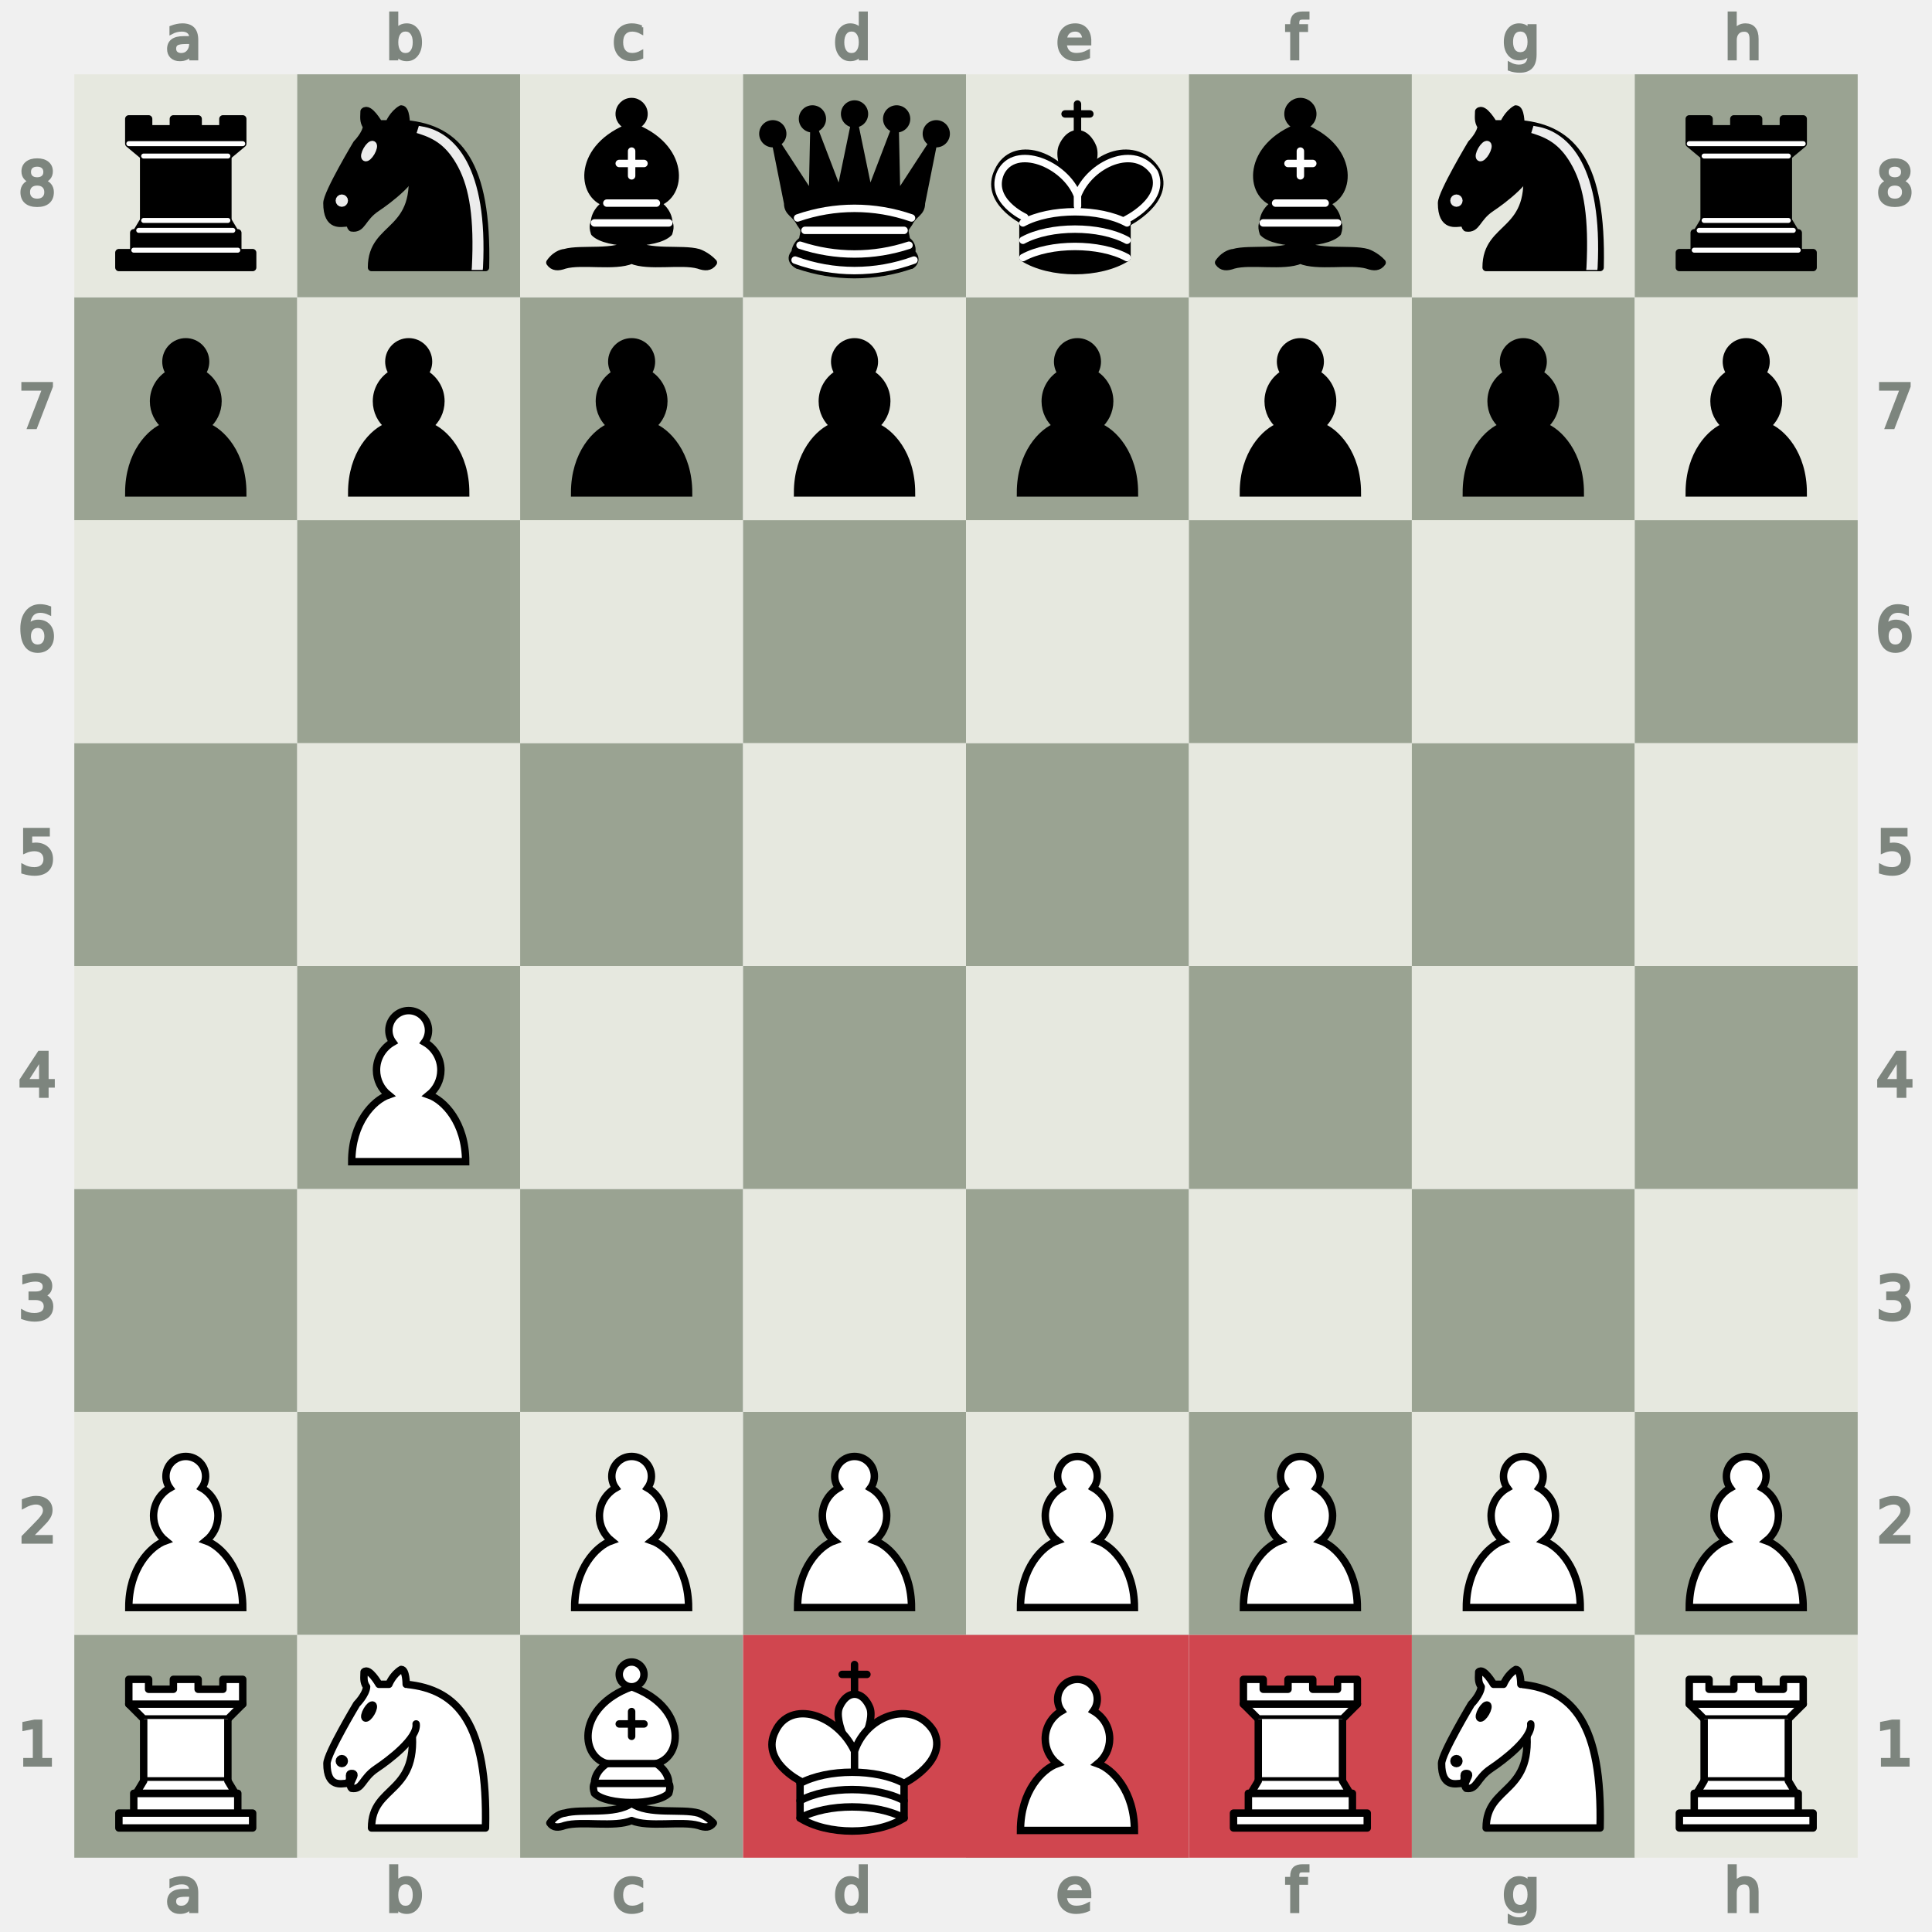
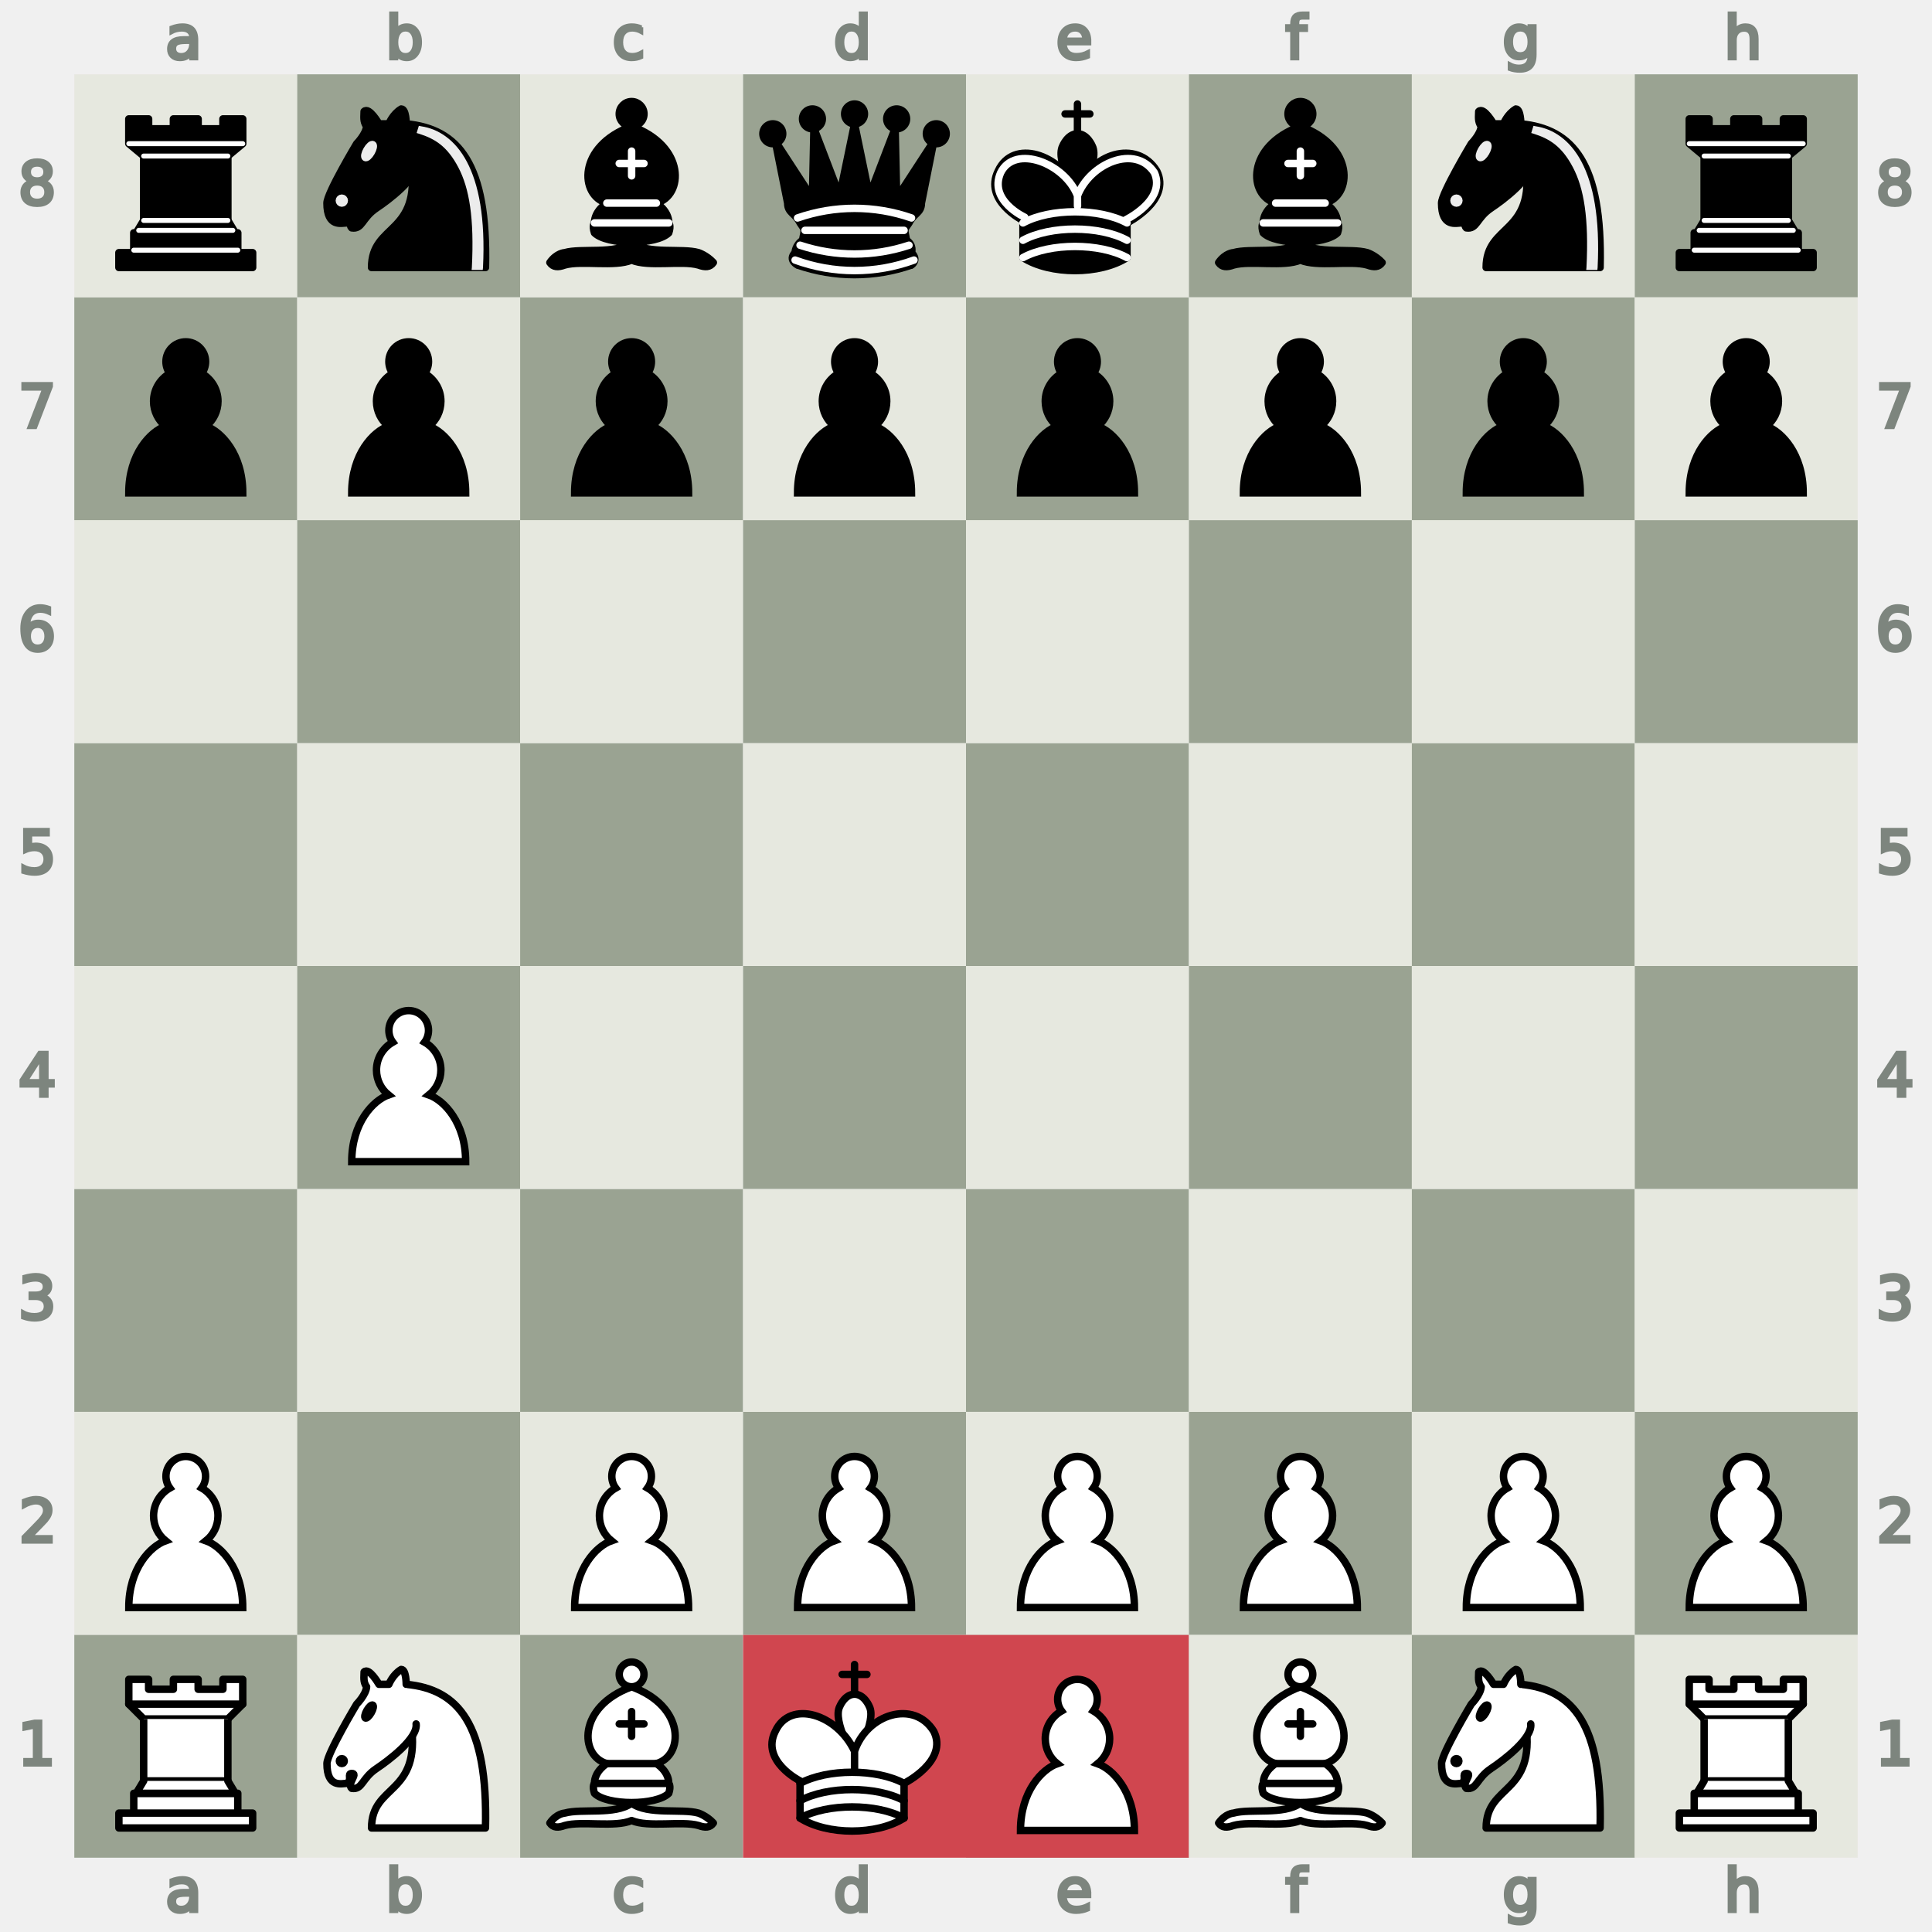
<svg xmlns="http://www.w3.org/2000/svg" xmlns:xlink="http://www.w3.org/1999/xlink" viewBox="0 0 390 390" width="360" height="360">
  <defs>
    <g id="white-pawn" class="white pawn">
      <path d="M22.5 9c-2.21 0-4 1.79-4 4 0 .89.29 1.71.78 2.38C17.33 16.5 16 18.59 16 21c0 2.03.94 3.84 2.41 5.03-3 1.06-7.41 5.55-7.41 13.47h23c0-7.92-4.41-12.41-7.41-13.47 1.47-1.19 2.41-3 2.41-5.03 0-2.41-1.33-4.5-3.28-5.62.49-.67.78-1.49.78-2.38 0-2.21-1.79-4-4-4z" fill="#fff" stroke="#000" stroke-width="1.5" stroke-linecap="round" />
    </g>
    <g id="white-knight" class="white knight" fill="none" fill-rule="evenodd" stroke="#000" stroke-width="1.5" stroke-linecap="round" stroke-linejoin="round">
      <path d="M 22,10 C 32.5,11 38.5,18 38,39 L 15,39 C 15,30 25,32.5 23,18" style="fill:#ffffff; stroke:#000000;" />
      <path d="M 24,18 C 24.38,20.91 18.45,25.37 16,27 C 13,29 13.18,31.34 11,31 C 9.958,30.06 12.41,27.96 11,28 C 10,28 11.19,29.23 10,30 C 9,30 5.997,31 6,26 C 6,24 12,14 12,14 C 12,14 13.89,12.1 14,10.5 C 13.27,9.506 13.5,8.5 13.5,7.5 C 14.5,6.5 16.5,10 16.5,10 L 18.5,10 C 18.5,10 19.28,8.008 21,7 C 22,7 22,10 22,10" style="fill:#ffffff; stroke:#000000;" />
      <path d="M 9.5 25.5 A 0.5 0.5 0 1 1 8.5,25.5 A 0.5 0.5 0 1 1 9.5 25.5 z" style="fill:#000000; stroke:#000000;" />
      <path d="M 15 15.5 A 0.5 1.5 0 1 1 14,15.5 A 0.5 1.5 0 1 1 15 15.5 z" transform="matrix(0.866,0.5,-0.5,0.866,9.693,-5.173)" style="fill:#000000; stroke:#000000;" />
    </g>
    <g id="white-bishop" class="white bishop" fill="none" fill-rule="evenodd" stroke="#000" stroke-width="1.5" stroke-linecap="round" stroke-linejoin="round">
      <g fill="#fff" stroke-linecap="butt">
        <path d="M9 36c3.39-.97 10.11.43 13.5-2 3.39 2.43 10.11 1.03 13.5 2 0 0 1.65.54 3 2-.68.97-1.65.99-3 .5-3.39-.97-10.11.46-13.5-1-3.39 1.46-10.11.03-13.5 1-1.354.49-2.323.47-3-.5 1.354-1.94 3-2 3-2zM15 32c2.5 2.5 12.5 2.5 15 0 .5-1.5 0-2 0-2 0-2.5-2.5-4-2.5-4 5.5-1.5 6-11.5-5-15.5-11 4-10.5 14-5 15.5 0 0-2.5 1.5-2.5 4 0 0-.5.5 0 2zM25 8a2.5 2.5 0 1 1-5 0 2.5 2.5 0 1 1 5 0z" />
      </g>
      <path d="M17.5 26h10M15 30h15m-7.5-14.5v5M20 18h5" stroke-linejoin="miter" />
    </g>
    <g id="white-rook" class="white rook" fill="#fff" fill-rule="evenodd" stroke="#000" stroke-width="1.5" stroke-linecap="round" stroke-linejoin="round">
      <path d="M9 39h27v-3H9v3zM12 36v-4h21v4H12zM11 14V9h4v2h5V9h5v2h5V9h4v5" stroke-linecap="butt" />
      <path d="M34 14l-3 3H14l-3-3" />
      <path d="M31 17v12.5H14V17" stroke-linecap="butt" stroke-linejoin="miter" />
      <path d="M31 29.5l1.5 2.5h-20l1.5-2.5" />
      <path d="M11 14h23" fill="none" stroke-linejoin="miter" />
    </g>
    <g id="white-king" class="white king" fill="none" fill-rule="evenodd" stroke="#000" stroke-width="1.5" stroke-linecap="round" stroke-linejoin="round">
      <path d="M22.5 11.63V6M20 8h5" stroke-linejoin="miter" />
      <path d="M22.5 25s4.5-7.5 3-10.5c0 0-1-2.5-3-2.5s-3 2.5-3 2.5c-1.5 3 3 10.5 3 10.5" fill="#fff" stroke-linecap="butt" stroke-linejoin="miter" />
      <path d="M11.5 37c5.5 3.5 15.5 3.5 21 0v-7s9-4.5 6-10.5c-4-6.5-13.5-3.5-16 4V27v-3.5c-3.5-7.5-13-10.5-16-4-3 6 5 10 5 10V37z" fill="#fff" />
      <path d="M11.5 30c5.5-3 15.5-3 21 0m-21 3.5c5.5-3 15.5-3 21 0m-21 3.5c5.5-3 15.5-3 21 0" />
    </g>
    <g id="black-pawn" class="black pawn">
      <path d="M22.5 9c-2.21 0-4 1.79-4 4 0 .89.29 1.71.78 2.38C17.33 16.5 16 18.59 16 21c0 2.03.94 3.84 2.41 5.03-3 1.06-7.41 5.55-7.41 13.47h23c0-7.92-4.41-12.41-7.41-13.47 1.47-1.19 2.41-3 2.41-5.03 0-2.41-1.33-4.5-3.28-5.62.49-.67.78-1.49.78-2.38 0-2.21-1.79-4-4-4z" fill="#000" stroke="#000" stroke-width="1.5" stroke-linecap="round" />
    </g>
    <g id="black-knight" class="black knight" fill="none" fill-rule="evenodd" stroke="#000" stroke-width="1.5" stroke-linecap="round" stroke-linejoin="round">
      <path d="M 22,10 C 32.5,11 38.5,18 38,39 L 15,39 C 15,30 25,32.5 23,18" style="fill:#000000; stroke:#000000;" />
      <path d="M 24,18 C 24.38,20.91 18.45,25.37 16,27 C 13,29 13.18,31.34 11,31 C 9.958,30.06 12.41,27.96 11,28 C 10,28 11.19,29.23 10,30 C 9,30 5.997,31 6,26 C 6,24 12,14 12,14 C 12,14 13.89,12.1 14,10.5 C 13.27,9.506 13.5,8.5 13.5,7.5 C 14.5,6.5 16.5,10 16.5,10 L 18.5,10 C 18.5,10 19.28,8.008 21,7 C 22,7 22,10 22,10" style="fill:#000000; stroke:#000000;" />
      <path d="M 9.5 25.5 A 0.5 0.5 0 1 1 8.5,25.5 A 0.5 0.5 0 1 1 9.5 25.5 z" style="fill:#ececec; stroke:#ececec;" />
      <path d="M 15 15.5 A 0.5 1.5 0 1 1 14,15.5 A 0.5 1.5 0 1 1 15 15.5 z" transform="matrix(0.866,0.5,-0.5,0.866,9.693,-5.173)" style="fill:#ececec; stroke:#ececec;" />
      <path d="M 24.55,10.4 L 24.1,11.85 L 24.6,12 C 27.75,13 30.25,14.49 32.5,18.75 C 34.75,23.01 35.75,29.06 35.25,39 L 35.2,39.5 L 37.45,39.5 L 37.5,39 C 38,28.94 36.62,22.15 34.25,17.66 C 31.88,13.17 28.46,11.02 25.06,10.5 L 24.55,10.4 z " style="fill:#ececec; stroke:none;" />
    </g>
    <g id="black-bishop" class="black bishop" fill="none" fill-rule="evenodd" stroke="#000" stroke-width="1.5" stroke-linecap="round" stroke-linejoin="round">
      <path d="M9 36c3.39-.97 10.11.43 13.5-2 3.39 2.43 10.11 1.03 13.5 2 0 0 1.65.54 3 2-.68.97-1.65.99-3 .5-3.39-.97-10.11.46-13.5-1-3.39 1.46-10.11.03-13.5 1-1.354.49-2.323.47-3-.5 1.354-1.94 3-2 3-2zm6-4c2.5 2.5 12.5 2.5 15 0 .5-1.5 0-2 0-2 0-2.5-2.5-4-2.5-4 5.5-1.5 6-11.5-5-15.5-11 4-10.5 14-5 15.5 0 0-2.5 1.5-2.5 4 0 0-.5.5 0 2zM25 8a2.5 2.5 0 1 1-5 0 2.5 2.5 0 1 1 5 0z" fill="#000" stroke-linecap="butt" />
      <path d="M17.5 26h10M15 30h15m-7.5-14.5v5M20 18h5" stroke="#fff" stroke-linejoin="miter" />
    </g>
    <g id="black-rook" class="black rook" fill="#000" fill-rule="evenodd" stroke="#000" stroke-width="1.5" stroke-linecap="round" stroke-linejoin="round">
      <path d="M9 39h27v-3H9v3zM12.5 32l1.5-2.5h17l1.5 2.5h-20zM12 36v-4h21v4H12z" stroke-linecap="butt" />
      <path d="M14 29.5v-13h17v13H14z" stroke-linecap="butt" stroke-linejoin="miter" />
      <path d="M14 16.5L11 14h23l-3 2.5H14zM11 14V9h4v2h5V9h5v2h5V9h4v5H11z" stroke-linecap="butt" />
      <path d="M12 35.5h21M13 31.5h19M14 29.5h17M14 16.5h17M11 14h23" fill="none" stroke="#fff" stroke-width="1" stroke-linejoin="miter" />
    </g>
    <g id="black-queen" class="black queen" fill="#000" fill-rule="evenodd" stroke="#000" stroke-width="1.5" stroke-linecap="round" stroke-linejoin="round">
      <g fill="#000" stroke="none">
        <circle cx="6" cy="12" r="2.75" />
        <circle cx="14" cy="9" r="2.75" />
        <circle cx="22.5" cy="8" r="2.75" />
        <circle cx="31" cy="9" r="2.75" />
        <circle cx="39" cy="12" r="2.75" />
      </g>
      <path d="M9 26c8.5-1.5 21-1.5 27 0l2.5-12.5L31 25l-.3-14.1-5.2 13.6-3-14.5-3 14.5-5.2-13.6L14 25 6.5 13.5 9 26zM9 26c0 2 1.5 2 2.5 4 1 1.5 1 1 .5 3.5-1.5 1-1.5 2.5-1.5 2.5-1.5 1.5.5 2.5.5 2.5 6.5 1 16.5 1 23 0 0 0 1.5-1 0-2.5 0 0 .5-1.5-1-2.5-.5-2.5-.5-2 .5-3.5 1-2 2.5-2 2.5-4-8.5-1.5-18.5-1.5-27 0z" stroke-linecap="butt" />
      <path d="M11 38.5a35 35 1 0 0 23 0" fill="none" stroke-linecap="butt" />
      <path d="M11 29a35 35 1 0 1 23 0M12.5 31.5h20M11.5 34.5a35 35 1 0 0 22 0M10.5 37.5a35 35 1 0 0 24 0" fill="none" stroke="#fff" />
    </g>
    <g id="black-king" class="black king" fill="none" fill-rule="evenodd" stroke="#000" stroke-width="1.5" stroke-linecap="round" stroke-linejoin="round">
      <path d="M22.5 11.63V6" stroke-linejoin="miter" />
      <path d="M22.5 25s4.5-7.5 3-10.5c0 0-1-2.5-3-2.5s-3 2.5-3 2.5c-1.5 3 3 10.5 3 10.5" fill="#000" stroke-linecap="butt" stroke-linejoin="miter" />
      <path d="M11.5 37c5.5 3.5 15.5 3.5 21 0v-7s9-4.5 6-10.5c-4-6.5-13.5-3.5-16 4V27v-3.5c-3.5-7.5-13-10.5-16-4-3 6 5 10 5 10V37z" fill="#000" />
      <path d="M20 8h5" stroke-linejoin="miter" />
      <path d="M32 29.5s8.5-4 6.03-9.65C34.15 14 25 18 22.5 24.5l.01 2.1-.01-2.1C20 18 9.906 14 6.997 19.85c-2.497 5.65 4.853 9 4.853 9M11.5 30c5.5-3 15.5-3 21 0m-21 3.5c5.5-3 15.5-3 21 0m-21 3.5c5.5-3 15.5-3 21 0" stroke="#fff" />
    </g>
  </defs>
  <rect x="7.5" y="7.5" width="375" height="375" fill="none" stroke="none" stroke-width="15" />
  <g transform="translate(20, 1) scale(0.75, 0.75)" fill="#7d857e" stroke="#7d857e">
    <path d="M23.328 10.016q-1.742 0-2.414.398-.672.398-.672 1.36 0 .765.5 1.218.508.445 1.375.445 1.196 0 1.914-.843.727-.852.727-2.258v-.32zm2.867-.594v4.992h-1.437v-1.328q-.492.797-1.227 1.18-.734.375-1.797.375-1.343 0-2.14-.75-.79-.758-.79-2.024 0-1.476.985-2.226.992-.75 2.953-.75h2.016V8.75q0-.992-.656-1.531-.649-.547-1.829-.547-.75 0-1.46.18-.711.18-1.368.539V6.062q.79-.304 1.532-.453.742-.156 1.445-.156 1.898 0 2.836.984.937.985.937 2.985z" />
  </g>
  <g transform="translate(20, 375) scale(0.75, 0.75)" fill="#7d857e" stroke="#7d857e">
    <path d="M23.328 10.016q-1.742 0-2.414.398-.672.398-.672 1.36 0 .765.5 1.218.508.445 1.375.445 1.196 0 1.914-.843.727-.852.727-2.258v-.32zm2.867-.594v4.992h-1.437v-1.328q-.492.797-1.227 1.18-.734.375-1.797.375-1.343 0-2.14-.75-.79-.758-.79-2.024 0-1.476.985-2.226.992-.75 2.953-.75h2.016V8.75q0-.992-.656-1.531-.649-.547-1.829-.547-.75 0-1.46.18-.711.18-1.368.539V6.062q.79-.304 1.532-.453.742-.156 1.445-.156 1.898 0 2.836.984.937.985.937 2.985z" />
  </g>
  <g transform="translate(65, 1) scale(0.75, 0.75)" fill="#7d857e" stroke="#7d857e">
    <path d="M24.922 10.047q0-1.586-.656-2.485-.649-.906-1.79-.906-1.14 0-1.796.906-.649.899-.649 2.485 0 1.586.649 2.492.656.898 1.797.898 1.14 0 1.789-.898.656-.906.656-2.492zm-4.89-3.055q.452-.781 1.14-1.156.695-.383 1.656-.383 1.594 0 2.586 1.266 1 1.265 1 3.328 0 2.062-1 3.328-.992 1.266-2.586 1.266-.96 0-1.656-.375-.688-.383-1.14-1.164v1.312h-1.446V2.258h1.445z" />
  </g>
  <g transform="translate(65, 375) scale(0.75, 0.75)" fill="#7d857e" stroke="#7d857e">
    <path d="M24.922 10.047q0-1.586-.656-2.485-.649-.906-1.79-.906-1.14 0-1.796.906-.649.899-.649 2.485 0 1.586.649 2.492.656.898 1.797.898 1.14 0 1.789-.898.656-.906.656-2.492zm-4.89-3.055q.452-.781 1.14-1.156.695-.383 1.656-.383 1.594 0 2.586 1.266 1 1.265 1 3.328 0 2.062-1 3.328-.992 1.266-2.586 1.266-.96 0-1.656-.375-.688-.383-1.14-1.164v1.312h-1.446V2.258h1.445z" />
  </g>
  <g transform="translate(110, 1) scale(0.75, 0.75)" fill="#7d857e" stroke="#7d857e">
    <path d="M25.96 6v1.344q-.608-.336-1.226-.5-.609-.172-1.234-.172-1.398 0-2.172.89-.773.883-.773 2.485 0 1.601.773 2.492.774.883 2.172.883.625 0 1.234-.164.618-.172 1.227-.508v1.328q-.602.281-1.25.422-.64.14-1.367.14-1.977 0-3.14-1.242-1.165-1.242-1.165-3.351 0-2.14 1.172-3.367 1.18-1.227 3.227-1.227.664 0 1.296.14.633.134 1.227.407z" />
  </g>
  <g transform="translate(110, 375) scale(0.75, 0.75)" fill="#7d857e" stroke="#7d857e">
    <path d="M25.96 6v1.344q-.608-.336-1.226-.5-.609-.172-1.234-.172-1.398 0-2.172.89-.773.883-.773 2.485 0 1.601.773 2.492.774.883 2.172.883.625 0 1.234-.164.618-.172 1.227-.508v1.328q-.602.281-1.25.422-.64.14-1.367.14-1.977 0-3.14-1.242-1.165-1.242-1.165-3.351 0-2.14 1.172-3.367 1.18-1.227 3.227-1.227.664 0 1.296.14.633.134 1.227.407z" />
  </g>
  <g transform="translate(155, 1) scale(0.75, 0.75)" fill="#7d857e" stroke="#7d857e">
    <path d="M24.973 6.992V2.258h1.437v12.156h-1.437v-1.312q-.453.78-1.149 1.164-.687.375-1.656.375-1.586 0-2.586-1.266-.992-1.266-.992-3.328 0-2.063.992-3.328 1-1.266 2.586-1.266.969 0 1.656.383.696.375 1.149 1.156zm-4.899 3.055q0 1.586.649 2.492.656.898 1.797.898 1.14 0 1.796-.898.657-.906.657-2.492 0-1.586-.657-2.485-.656-.906-1.796-.906-1.141 0-1.797.906-.649.899-.649 2.485z" />
  </g>
  <g transform="translate(155, 375) scale(0.75, 0.75)" fill="#7d857e" stroke="#7d857e">
    <path d="M24.973 6.992V2.258h1.437v12.156h-1.437v-1.312q-.453.78-1.149 1.164-.687.375-1.656.375-1.586 0-2.586-1.266-.992-1.266-.992-3.328 0-2.063.992-3.328 1-1.266 2.586-1.266.969 0 1.656.383.696.375 1.149 1.156zm-4.899 3.055q0 1.586.649 2.492.656.898 1.797.898 1.14 0 1.796-.898.657-.906.657-2.492 0-1.586-.657-2.485-.656-.906-1.796-.906-1.141 0-1.797.906-.649.899-.649 2.485z" />
  </g>
  <g transform="translate(200, 1) scale(0.75, 0.75)" fill="#7d857e" stroke="#7d857e">
    <path d="M26.555 9.68v.703h-6.61q.094 1.484.89 2.265.806.774 2.235.774.828 0 1.602-.203.781-.203 1.547-.61v1.36q-.774.328-1.586.5-.813.172-1.649.172-2.093 0-3.32-1.22-1.219-1.218-1.219-3.296 0-2.148 1.157-3.406 1.164-1.266 3.132-1.266 1.766 0 2.79 1.14 1.03 1.134 1.03 3.087zm-1.438-.422q-.015-1.18-.664-1.883-.64-.703-1.703-.703-1.203 0-1.93.68-.718.68-.828 1.914z" />
  </g>
  <g transform="translate(200, 375) scale(0.75, 0.75)" fill="#7d857e" stroke="#7d857e">
    <path d="M26.555 9.68v.703h-6.61q.094 1.484.89 2.265.806.774 2.235.774.828 0 1.602-.203.781-.203 1.547-.61v1.36q-.774.328-1.586.5-.813.172-1.649.172-2.093 0-3.32-1.22-1.219-1.218-1.219-3.296 0-2.148 1.157-3.406 1.164-1.266 3.132-1.266 1.766 0 2.79 1.14 1.03 1.134 1.03 3.087zm-1.438-.422q-.015-1.18-.664-1.883-.64-.703-1.703-.703-1.203 0-1.93.68-.718.68-.828 1.914z" />
  </g>
  <g transform="translate(245, 1) scale(0.75, 0.75)" fill="#7d857e" stroke="#7d857e">
    <path d="M25.285 2.258v1.195H23.91q-.773 0-1.078.313-.297.312-.297 1.125v.773h2.367v1.117h-2.367v7.633H21.09V6.781h-1.375V5.664h1.375v-.61q0-1.46.68-2.124.68-.672 2.156-.672z" />
  </g>
  <g transform="translate(245, 375) scale(0.75, 0.75)" fill="#7d857e" stroke="#7d857e">
    <path d="M25.285 2.258v1.195H23.91q-.773 0-1.078.313-.297.312-.297 1.125v.773h2.367v1.117h-2.367v7.633H21.09V6.781h-1.375V5.664h1.375v-.61q0-1.46.68-2.124.68-.672 2.156-.672z" />
  </g>
  <g transform="translate(290, 1) scale(0.75, 0.75)" fill="#7d857e" stroke="#7d857e">
    <path d="M24.973 9.937q0-1.562-.649-2.421-.64-.86-1.804-.86-1.157 0-1.805.86-.64.859-.64 2.421 0 1.555.64 2.415.648.859 1.805.859 1.164 0 1.804-.86.649-.859.649-2.414zm1.437 3.391q0 2.234-.992 3.32-.992 1.094-3.04 1.094-.757 0-1.429-.117-.672-.11-1.304-.344v-1.398q.632.344 1.25.508.617.164 1.257.164 1.414 0 2.118-.743.703-.734.703-2.226v-.711q-.446.773-1.141 1.156-.695.383-1.664.383-1.61 0-2.594-1.227-.984-1.226-.984-3.25 0-2.03.984-3.257.985-1.227 2.594-1.227.969 0 1.664.383t1.14 1.156V5.664h1.438z" />
  </g>
  <g transform="translate(290, 375) scale(0.75, 0.75)" fill="#7d857e" stroke="#7d857e">
    <path d="M24.973 9.937q0-1.562-.649-2.421-.64-.86-1.804-.86-1.157 0-1.805.86-.64.859-.64 2.421 0 1.555.64 2.415.648.859 1.805.859 1.164 0 1.804-.86.649-.859.649-2.414zm1.437 3.391q0 2.234-.992 3.32-.992 1.094-3.04 1.094-.757 0-1.429-.117-.672-.11-1.304-.344v-1.398q.632.344 1.25.508.617.164 1.257.164 1.414 0 2.118-.743.703-.734.703-2.226v-.711q-.446.773-1.141 1.156-.695.383-1.664.383-1.61 0-2.594-1.227-.984-1.226-.984-3.25 0-2.03.984-3.257.985-1.227 2.594-1.227.969 0 1.664.383t1.14 1.156V5.664h1.438z" />
  </g>
  <g transform="translate(335, 1) scale(0.75, 0.75)" fill="#7d857e" stroke="#7d857e">
    <path d="M26.164 9.133v5.281h-1.437V9.18q0-1.243-.485-1.86-.484-.617-1.453-.617-1.164 0-1.836.742-.672.742-.672 2.024v4.945h-1.445V2.258h1.445v4.765q.516-.789 1.211-1.18.703-.39 1.617-.39 1.508 0 2.282.938.773.93.773 2.742z" />
  </g>
  <g transform="translate(335, 375) scale(0.75, 0.75)" fill="#7d857e" stroke="#7d857e">
    <path d="M26.164 9.133v5.281h-1.437V9.18q0-1.243-.485-1.86-.484-.617-1.453-.617-1.164 0-1.836.742-.672.742-.672 2.024v4.945h-1.445V2.258h1.445v4.765q.516-.789 1.211-1.18.703-.39 1.617-.39 1.508 0 2.282.938.773.93.773 2.742z" />
  </g>
  <g transform="translate(0, 335) scale(0.75, 0.75)" fill="#7d857e" stroke="#7d857e">
    <path d="M6.754 26.996h2.578v-8.898l-2.805.562v-1.437l2.79-.563h1.578v10.336h2.578v1.328h-6.72z" />
  </g>
  <g transform="translate(375, 335) scale(0.75, 0.75)" fill="#7d857e" stroke="#7d857e">
    <path d="M6.754 26.996h2.578v-8.898l-2.805.562v-1.437l2.79-.563h1.578v10.336h2.578v1.328h-6.72z" />
  </g>
  <g transform="translate(0, 290) scale(0.75, 0.75)" fill="#7d857e" stroke="#7d857e">
    <path d="M8.195 26.996h5.508v1.328H6.297v-1.328q.898-.93 2.445-2.492 1.555-1.57 1.953-2.024.758-.851 1.055-1.437.305-.594.305-1.164 0-.93-.657-1.516-.648-.586-1.695-.586-.742 0-1.57.258-.82.258-1.758.781v-1.593q.953-.383 1.781-.578.828-.196 1.516-.196 1.812 0 2.89.906 1.079.907 1.079 2.422 0 .72-.274 1.368-.265.64-.976 1.515-.196.227-1.243 1.313-1.046 1.078-2.953 3.023z" />
  </g>
  <g transform="translate(375, 290) scale(0.75, 0.75)" fill="#7d857e" stroke="#7d857e">
    <path d="M8.195 26.996h5.508v1.328H6.297v-1.328q.898-.93 2.445-2.492 1.555-1.57 1.953-2.024.758-.851 1.055-1.437.305-.594.305-1.164 0-.93-.657-1.516-.648-.586-1.695-.586-.742 0-1.57.258-.82.258-1.758.781v-1.593q.953-.383 1.781-.578.828-.196 1.516-.196 1.812 0 2.89.906 1.079.907 1.079 2.422 0 .72-.274 1.368-.265.64-.976 1.515-.196.227-1.243 1.313-1.046 1.078-2.953 3.023z" />
  </g>
  <g transform="translate(0, 245) scale(0.75, 0.75)" fill="#7d857e" stroke="#7d857e">
    <path d="M11.434 22.035q1.132.242 1.765 1.008.64.766.64 1.89 0 1.727-1.187 2.672-1.187.946-3.375.946-.734 0-1.515-.149-.774-.14-1.602-.43V26.45q.656.383 1.438.578.78.196 1.632.196 1.485 0 2.258-.586.782-.586.782-1.703 0-1.032-.727-1.61-.719-.586-2.008-.586h-1.36v-1.297h1.423q1.164 0 1.78-.46.618-.47.618-1.344 0-.899-.64-1.375-.633-.485-1.82-.485-.65 0-1.391.141-.743.14-1.633.437V16.95q.898-.25 1.68-.375.788-.125 1.484-.125 1.797 0 2.844.82 1.046.813 1.046 2.204 0 .968-.554 1.64-.555.664-1.578.922z" />
  </g>
  <g transform="translate(375, 245) scale(0.75, 0.75)" fill="#7d857e" stroke="#7d857e">
    <path d="M11.434 22.035q1.132.242 1.765 1.008.64.766.64 1.89 0 1.727-1.187 2.672-1.187.946-3.375.946-.734 0-1.515-.149-.774-.14-1.602-.43V26.45q.656.383 1.438.578.78.196 1.632.196 1.485 0 2.258-.586.782-.586.782-1.703 0-1.032-.727-1.61-.719-.586-2.008-.586h-1.36v-1.297h1.423q1.164 0 1.78-.46.618-.47.618-1.344 0-.899-.64-1.375-.633-.485-1.82-.485-.65 0-1.391.141-.743.14-1.633.437V16.95q.898-.25 1.68-.375.788-.125 1.484-.125 1.797 0 2.844.82 1.046.813 1.046 2.204 0 .968-.554 1.64-.555.664-1.578.922z" />
  </g>
  <g transform="translate(0, 200) scale(0.75, 0.75)" fill="#7d857e" stroke="#7d857e">
    <path d="M11.016 18.035L7.03 24.262h3.985zm-.414-1.375h1.984v7.602h1.664v1.312h-1.664v2.75h-1.57v-2.75H5.75v-1.523z" />
  </g>
  <g transform="translate(375, 200) scale(0.75, 0.75)" fill="#7d857e" stroke="#7d857e">
    <path d="M11.016 18.035L7.03 24.262h3.985zm-.414-1.375h1.984v7.602h1.664v1.312h-1.664v2.75h-1.57v-2.75H5.75v-1.523z" />
  </g>
  <g transform="translate(0, 155) scale(0.75, 0.75)" fill="#7d857e" stroke="#7d857e">
    <path d="M6.719 16.66h6.195v1.328h-4.75v2.86q.344-.118.688-.172.343-.063.687-.063 1.953 0 3.094 1.07 1.14 1.07 1.14 2.899 0 1.883-1.171 2.93-1.172 1.039-3.305 1.039-.735 0-1.5-.125-.758-.125-1.57-.375v-1.586q.703.383 1.453.57.75.188 1.586.188 1.351 0 2.14-.711.79-.711.79-1.93 0-1.219-.79-1.93-.789-.71-2.14-.71-.633 0-1.266.14-.625.14-1.281.438z" />
  </g>
  <g transform="translate(375, 155) scale(0.75, 0.75)" fill="#7d857e" stroke="#7d857e">
    <path d="M6.719 16.66h6.195v1.328h-4.75v2.86q.344-.118.688-.172.343-.063.687-.063 1.953 0 3.094 1.07 1.14 1.07 1.14 2.899 0 1.883-1.171 2.93-1.172 1.039-3.305 1.039-.735 0-1.5-.125-.758-.125-1.57-.375v-1.586q.703.383 1.453.57.75.188 1.586.188 1.351 0 2.14-.711.79-.711.79-1.93 0-1.219-.79-1.93-.789-.71-2.14-.71-.633 0-1.266.14-.625.14-1.281.438z" />
  </g>
  <g transform="translate(0, 110) scale(0.75, 0.75)" fill="#7d857e" stroke="#7d857e">
    <path d="M10.137 21.863q-1.063 0-1.688.727-.617.726-.617 1.992 0 1.258.617 1.992.625.727 1.688.727 1.062 0 1.68-.727.624-.734.624-1.992 0-1.266-.625-1.992-.617-.727-1.68-.727zm3.133-4.945v1.437q-.594-.28-1.204-.43-.601-.148-1.195-.148-1.562 0-2.39 1.055-.82 1.055-.938 3.188.46-.68 1.156-1.04.696-.367 1.531-.367 1.758 0 2.774 1.07 1.023 1.063 1.023 2.899 0 1.797-1.062 2.883-1.063 1.086-2.828 1.086-2.024 0-3.094-1.547-1.07-1.555-1.07-4.5 0-2.766 1.312-4.406 1.313-1.649 3.524-1.649.593 0 1.195.117.61.118 1.266.352z" />
  </g>
  <g transform="translate(375, 110) scale(0.75, 0.75)" fill="#7d857e" stroke="#7d857e">
    <path d="M10.137 21.863q-1.063 0-1.688.727-.617.726-.617 1.992 0 1.258.617 1.992.625.727 1.688.727 1.062 0 1.68-.727.624-.734.624-1.992 0-1.266-.625-1.992-.617-.727-1.68-.727zm3.133-4.945v1.437q-.594-.28-1.204-.43-.601-.148-1.195-.148-1.562 0-2.39 1.055-.82 1.055-.938 3.188.46-.68 1.156-1.04.696-.367 1.531-.367 1.758 0 2.774 1.07 1.023 1.063 1.023 2.899 0 1.797-1.062 2.883-1.063 1.086-2.828 1.086-2.024 0-3.094-1.547-1.07-1.555-1.07-4.5 0-2.766 1.312-4.406 1.313-1.649 3.524-1.649.593 0 1.195.117.61.118 1.266.352z" />
  </g>
  <g transform="translate(0, 65) scale(0.75, 0.75)" fill="#7d857e" stroke="#7d857e">
    <path d="M6.25 16.66h7.5v.672L9.516 28.324H7.867l3.985-10.336H6.25z" />
  </g>
  <g transform="translate(375, 65) scale(0.75, 0.75)" fill="#7d857e" stroke="#7d857e">
    <path d="M6.25 16.66h7.5v.672L9.516 28.324H7.867l3.985-10.336H6.25z" />
  </g>
  <g transform="translate(0, 20) scale(0.75, 0.75)" fill="#7d857e" stroke="#7d857e">
    <path d="M10 22.785q-1.125 0-1.773.602-.641.601-.641 1.656t.64 1.656q.649.602 1.774.602t1.773-.602q.649-.61.649-1.656 0-1.055-.649-1.656-.64-.602-1.773-.602zm-1.578-.672q-1.016-.25-1.586-.945-.563-.695-.563-1.695 0-1.399.993-2.211 1-.813 2.734-.813 1.742 0 2.734.813.993.812.993 2.21 0 1-.57 1.696-.563.695-1.571.945 1.14.266 1.773 1.04.641.773.641 1.89 0 1.695-1.04 2.602-1.03.906-2.96.906t-2.969-.906Q6 26.738 6 25.043q0-1.117.64-1.89.641-.774 1.782-1.04zm-.578-2.492q0 .906.562 1.414.57.508 1.594.508 1.016 0 1.586-.508.578-.508.578-1.414 0-.906-.578-1.414-.57-.508-1.586-.508-1.023 0-1.594.508-.562.508-.562 1.414z" />
  </g>
  <g transform="translate(375, 20) scale(0.75, 0.75)" fill="#7d857e" stroke="#7d857e">
    <path d="M10 22.785q-1.125 0-1.773.602-.641.601-.641 1.656t.64 1.656q.649.602 1.774.602t1.773-.602q.649-.61.649-1.656 0-1.055-.649-1.656-.64-.602-1.773-.602zm-1.578-.672q-1.016-.25-1.586-.945-.563-.695-.563-1.695 0-1.399.993-2.211 1-.813 2.734-.813 1.742 0 2.734.813.993.812.993 2.21 0 1-.57 1.696-.563.695-1.571.945 1.14.266 1.773 1.04.641.773.641 1.89 0 1.695-1.04 2.602-1.03.906-2.96.906t-2.969-.906Q6 26.738 6 25.043q0-1.117.64-1.89.641-.774 1.782-1.04zm-.578-2.492q0 .906.562 1.414.57.508 1.594.508 1.016 0 1.586-.508.578-.508.578-1.414 0-.906-.578-1.414-.57-.508-1.586-.508-1.023 0-1.594.508-.562.508-.562 1.414z" />
  </g>
  <rect x="15" y="330" width="45" height="45" class="square dark a1" stroke="none" fill="#9aa392" />
  <rect x="60" y="330" width="45" height="45" class="square light b1" stroke="none" fill="#e6e8df" />
  <rect x="105" y="330" width="45" height="45" class="square dark c1" stroke="none" fill="#9aa392" />
  <rect x="150" y="330" width="45" height="45" class="square light d1" stroke="none" fill="#e6e8df" />
  <rect x="150" y="330" width="45" height="45" stroke="none" fill="#d0464f" />
  <rect x="195" y="330" width="45" height="45" class="square dark e1" stroke="none" fill="#9aa392" />
  <rect x="195" y="330" width="45" height="45" stroke="none" fill="#d0464f" />
  <rect x="240" y="330" width="45" height="45" class="square light f1" stroke="none" fill="#e6e8df" />
-   <rect x="240" y="330" width="45" height="45" stroke="none" fill="#d0464f" />
  <rect x="285" y="330" width="45" height="45" class="square dark g1" stroke="none" fill="#9aa392" />
  <rect x="330" y="330" width="45" height="45" class="square light h1" stroke="none" fill="#e6e8df" />
  <rect x="15" y="285" width="45" height="45" class="square light a2" stroke="none" fill="#e6e8df" />
  <rect x="60" y="285" width="45" height="45" class="square dark b2" stroke="none" fill="#9aa392" />
  <rect x="105" y="285" width="45" height="45" class="square light c2" stroke="none" fill="#e6e8df" />
  <rect x="150" y="285" width="45" height="45" class="square dark d2" stroke="none" fill="#9aa392" />
  <rect x="195" y="285" width="45" height="45" class="square light e2" stroke="none" fill="#e6e8df" />
  <rect x="240" y="285" width="45" height="45" class="square dark f2" stroke="none" fill="#9aa392" />
  <rect x="285" y="285" width="45" height="45" class="square light g2" stroke="none" fill="#e6e8df" />
  <rect x="330" y="285" width="45" height="45" class="square dark h2" stroke="none" fill="#9aa392" />
  <rect x="15" y="240" width="45" height="45" class="square dark a3" stroke="none" fill="#9aa392" />
  <rect x="60" y="240" width="45" height="45" class="square light b3" stroke="none" fill="#e6e8df" />
  <rect x="105" y="240" width="45" height="45" class="square dark c3" stroke="none" fill="#9aa392" />
  <rect x="150" y="240" width="45" height="45" class="square light d3" stroke="none" fill="#e6e8df" />
  <rect x="195" y="240" width="45" height="45" class="square dark e3" stroke="none" fill="#9aa392" />
  <rect x="240" y="240" width="45" height="45" class="square light f3" stroke="none" fill="#e6e8df" />
  <rect x="285" y="240" width="45" height="45" class="square dark g3" stroke="none" fill="#9aa392" />
  <rect x="330" y="240" width="45" height="45" class="square light h3" stroke="none" fill="#e6e8df" />
  <rect x="15" y="195" width="45" height="45" class="square light a4" stroke="none" fill="#e6e8df" />
  <rect x="60" y="195" width="45" height="45" class="square dark b4" stroke="none" fill="#9aa392" />
  <rect x="105" y="195" width="45" height="45" class="square light c4" stroke="none" fill="#e6e8df" />
  <rect x="150" y="195" width="45" height="45" class="square dark d4" stroke="none" fill="#9aa392" />
  <rect x="195" y="195" width="45" height="45" class="square light e4" stroke="none" fill="#e6e8df" />
  <rect x="240" y="195" width="45" height="45" class="square dark f4" stroke="none" fill="#9aa392" />
  <rect x="285" y="195" width="45" height="45" class="square light g4" stroke="none" fill="#e6e8df" />
  <rect x="330" y="195" width="45" height="45" class="square dark h4" stroke="none" fill="#9aa392" />
  <rect x="15" y="150" width="45" height="45" class="square dark a5" stroke="none" fill="#9aa392" />
  <rect x="60" y="150" width="45" height="45" class="square light b5" stroke="none" fill="#e6e8df" />
  <rect x="105" y="150" width="45" height="45" class="square dark c5" stroke="none" fill="#9aa392" />
  <rect x="150" y="150" width="45" height="45" class="square light d5" stroke="none" fill="#e6e8df" />
  <rect x="195" y="150" width="45" height="45" class="square dark e5" stroke="none" fill="#9aa392" />
  <rect x="240" y="150" width="45" height="45" class="square light f5" stroke="none" fill="#e6e8df" />
  <rect x="285" y="150" width="45" height="45" class="square dark g5" stroke="none" fill="#9aa392" />
  <rect x="330" y="150" width="45" height="45" class="square light h5" stroke="none" fill="#e6e8df" />
  <rect x="15" y="105" width="45" height="45" class="square light a6" stroke="none" fill="#e6e8df" />
  <rect x="60" y="105" width="45" height="45" class="square dark b6" stroke="none" fill="#9aa392" />
  <rect x="105" y="105" width="45" height="45" class="square light c6" stroke="none" fill="#e6e8df" />
  <rect x="150" y="105" width="45" height="45" class="square dark d6" stroke="none" fill="#9aa392" />
  <rect x="195" y="105" width="45" height="45" class="square light e6" stroke="none" fill="#e6e8df" />
  <rect x="240" y="105" width="45" height="45" class="square dark f6" stroke="none" fill="#9aa392" />
  <rect x="285" y="105" width="45" height="45" class="square light g6" stroke="none" fill="#e6e8df" />
  <rect x="330" y="105" width="45" height="45" class="square dark h6" stroke="none" fill="#9aa392" />
  <rect x="15" y="60" width="45" height="45" class="square dark a7" stroke="none" fill="#9aa392" />
  <rect x="60" y="60" width="45" height="45" class="square light b7" stroke="none" fill="#e6e8df" />
  <rect x="105" y="60" width="45" height="45" class="square dark c7" stroke="none" fill="#9aa392" />
  <rect x="150" y="60" width="45" height="45" class="square light d7" stroke="none" fill="#e6e8df" />
  <rect x="195" y="60" width="45" height="45" class="square dark e7" stroke="none" fill="#9aa392" />
  <rect x="240" y="60" width="45" height="45" class="square light f7" stroke="none" fill="#e6e8df" />
  <rect x="285" y="60" width="45" height="45" class="square dark g7" stroke="none" fill="#9aa392" />
  <rect x="330" y="60" width="45" height="45" class="square light h7" stroke="none" fill="#e6e8df" />
  <rect x="15" y="15" width="45" height="45" class="square light a8" stroke="none" fill="#e6e8df" />
  <rect x="60" y="15" width="45" height="45" class="square dark b8" stroke="none" fill="#9aa392" />
  <rect x="105" y="15" width="45" height="45" class="square light c8" stroke="none" fill="#e6e8df" />
  <rect x="150" y="15" width="45" height="45" class="square dark d8" stroke="none" fill="#9aa392" />
  <rect x="195" y="15" width="45" height="45" class="square light e8" stroke="none" fill="#e6e8df" />
  <rect x="240" y="15" width="45" height="45" class="square dark f8" stroke="none" fill="#9aa392" />
  <rect x="285" y="15" width="45" height="45" class="square light g8" stroke="none" fill="#e6e8df" />
  <rect x="330" y="15" width="45" height="45" class="square dark h8" stroke="none" fill="#9aa392" />
  <use href="#white-rook" xlink:href="#white-rook" transform="translate(15, 330)" />
  <use href="#white-knight" xlink:href="#white-knight" transform="translate(60, 330)" />
  <use href="#white-bishop" xlink:href="#white-bishop" transform="translate(105, 330)" />
  <use href="#white-king" xlink:href="#white-king" transform="translate(150, 330)" />
  <use href="#white-pawn" xlink:href="#white-pawn" transform="translate(195, 330)" />
-   <use href="#white-rook" xlink:href="#white-rook" transform="translate(240, 330)" />
+   <use href="#white-bishop" xlink:href="#white-bishop" transform="translate(240, 330)" />
  <use href="#white-knight" xlink:href="#white-knight" transform="translate(285, 330)" />
  <use href="#white-rook" xlink:href="#white-rook" transform="translate(330, 330)" />
  <use href="#white-pawn" xlink:href="#white-pawn" transform="translate(15, 285)" />
  <use href="#white-pawn" xlink:href="#white-pawn" transform="translate(105, 285)" />
  <use href="#white-pawn" xlink:href="#white-pawn" transform="translate(150, 285)" />
  <use href="#white-pawn" xlink:href="#white-pawn" transform="translate(195, 285)" />
  <use href="#white-pawn" xlink:href="#white-pawn" transform="translate(240, 285)" />
  <use href="#white-pawn" xlink:href="#white-pawn" transform="translate(285, 285)" />
  <use href="#white-pawn" xlink:href="#white-pawn" transform="translate(330, 285)" />
  <use href="#white-pawn" xlink:href="#white-pawn" transform="translate(60, 195)" />
  <use href="#black-pawn" xlink:href="#black-pawn" transform="translate(15, 60)" />
  <use href="#black-pawn" xlink:href="#black-pawn" transform="translate(60, 60)" />
  <use href="#black-pawn" xlink:href="#black-pawn" transform="translate(105, 60)" />
  <use href="#black-pawn" xlink:href="#black-pawn" transform="translate(150, 60)" />
  <use href="#black-pawn" xlink:href="#black-pawn" transform="translate(195, 60)" />
  <use href="#black-pawn" xlink:href="#black-pawn" transform="translate(240, 60)" />
  <use href="#black-pawn" xlink:href="#black-pawn" transform="translate(285, 60)" />
  <use href="#black-pawn" xlink:href="#black-pawn" transform="translate(330, 60)" />
  <use href="#black-rook" xlink:href="#black-rook" transform="translate(15, 15)" />
  <use href="#black-knight" xlink:href="#black-knight" transform="translate(60, 15)" />
  <use href="#black-bishop" xlink:href="#black-bishop" transform="translate(105, 15)" />
  <use href="#black-queen" xlink:href="#black-queen" transform="translate(150, 15)" />
  <use href="#black-king" xlink:href="#black-king" transform="translate(195, 15)" />
  <use href="#black-bishop" xlink:href="#black-bishop" transform="translate(240, 15)" />
  <use href="#black-knight" xlink:href="#black-knight" transform="translate(285, 15)" />
  <use href="#black-rook" xlink:href="#black-rook" transform="translate(330, 15)" />
</svg>
